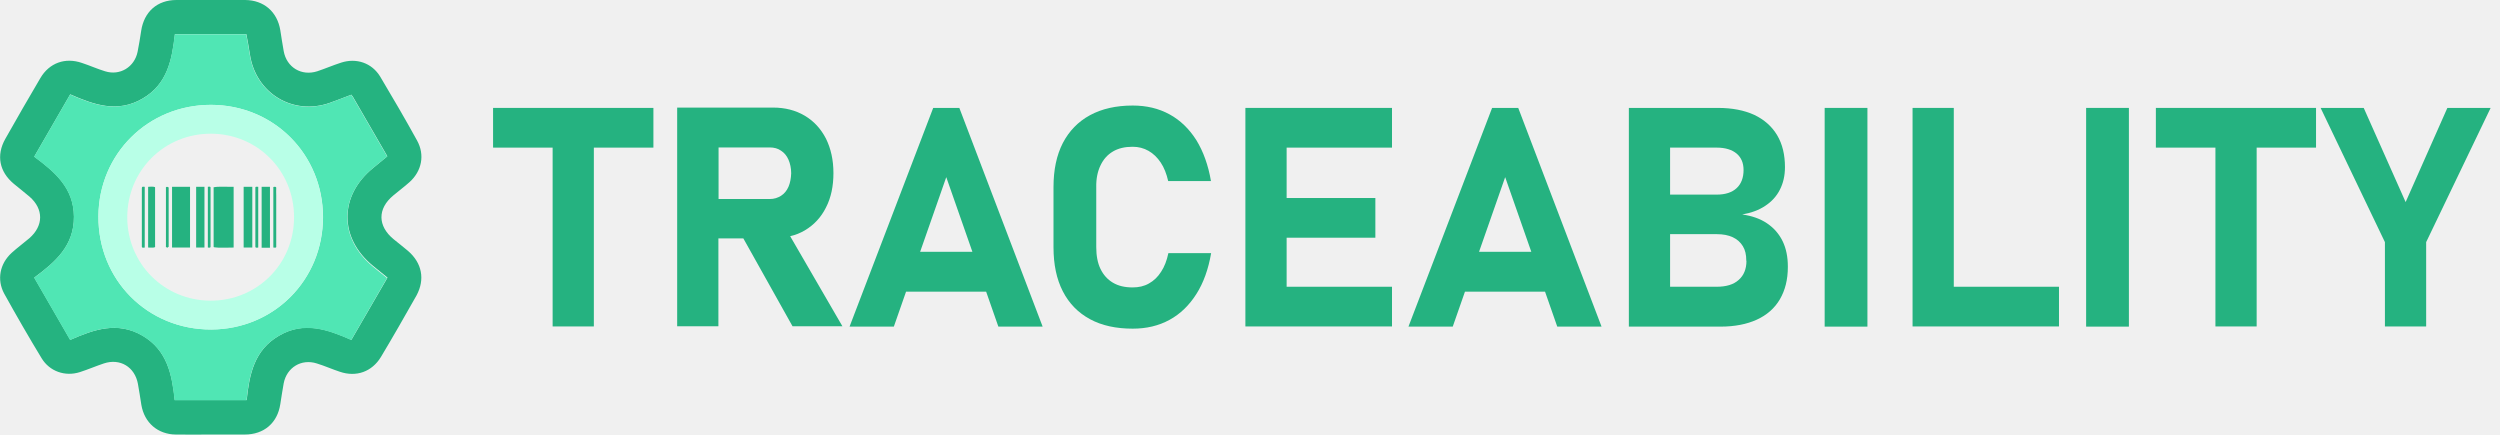
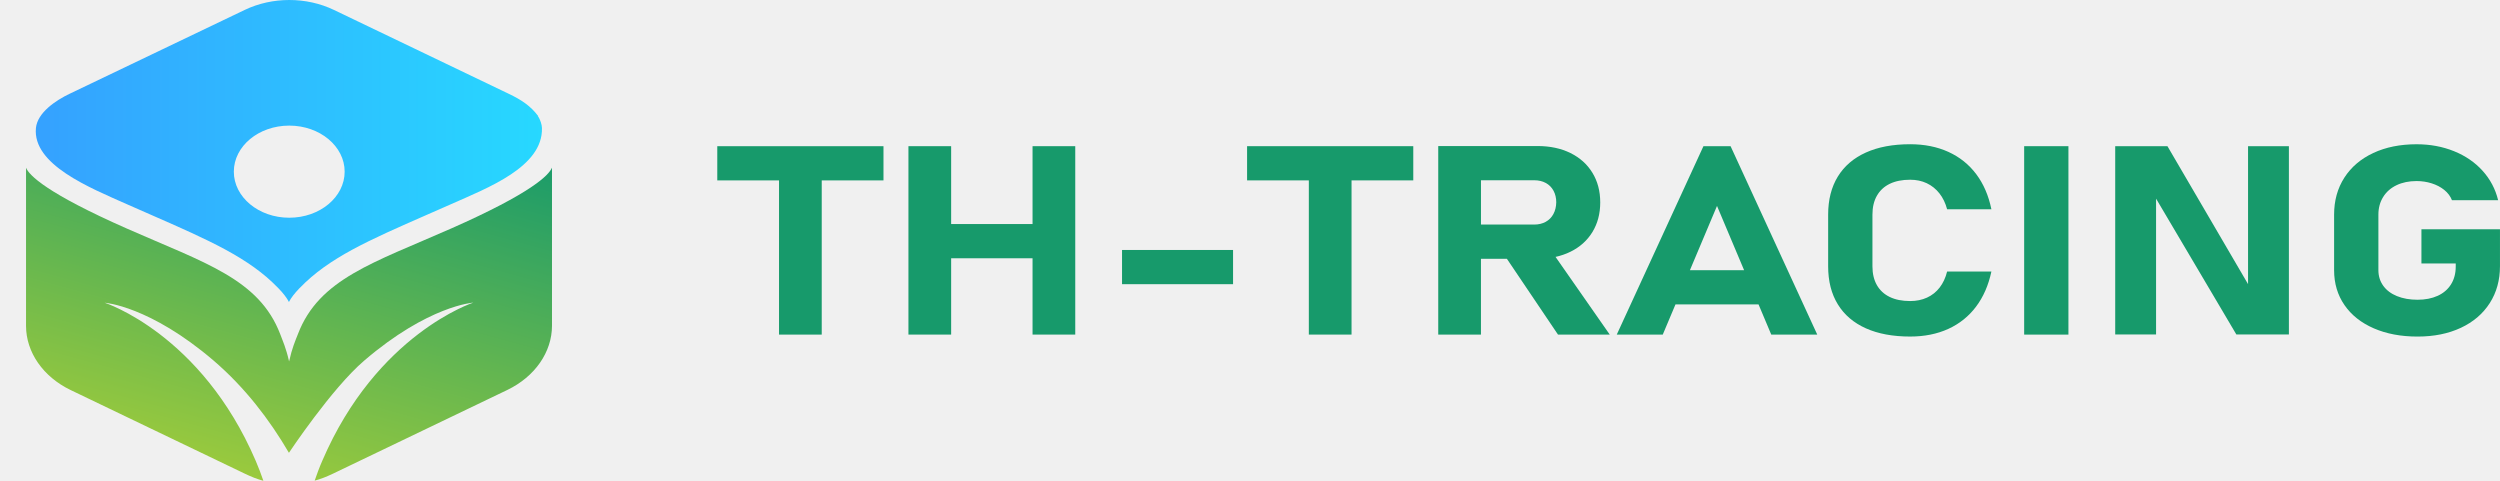
- <svg xmlns="http://www.w3.org/2000/svg" width="259" height="45" viewBox="0 0 259 45" fill="none">
-   <g clip-path="url(#clip0_2712_6)">
-     <path d="M51.082 15.293H57.252V33.82H61.523V15.293H67.693V11.18H51.082V15.293Z" fill="#25B280" />
-     <path d="M83.373 23.871C84.322 23.309 85.061 22.518 85.57 21.498C86.098 20.479 86.344 19.283 86.344 17.93C86.344 16.576 86.08 15.398 85.57 14.361C85.043 13.342 84.322 12.551 83.373 11.988C82.424 11.426 81.334 11.145 80.086 11.145H74.426H71.859H70.154V33.803H74.426V24.697H77.01L82.107 33.803H87.275L81.861 24.469C82.424 24.346 82.916 24.135 83.373 23.871ZM74.443 15.275H79.752C80.191 15.275 80.596 15.381 80.912 15.609C81.246 15.82 81.51 16.137 81.686 16.541C81.861 16.945 81.967 17.42 81.967 17.947C81.949 18.475 81.861 18.949 81.686 19.354C81.51 19.758 81.246 20.074 80.912 20.285C80.578 20.496 80.191 20.619 79.752 20.619H74.443V15.275Z" fill="#25B280" />
-     <path d="M96.68 11.18L88.014 33.838H92.602L93.867 30.217H102.164L103.43 33.838H108.018L99.387 11.18H96.68ZM95.326 26.086L98.033 18.352L100.74 26.086H95.326Z" fill="#25B280" />
-     <path d="M114.012 17.139C114.311 16.506 114.732 16.031 115.295 15.697C115.857 15.363 116.543 15.205 117.334 15.205C117.949 15.205 118.494 15.346 118.986 15.627C119.479 15.908 119.9 16.312 120.252 16.84C120.604 17.367 120.85 18 121.025 18.756H125.455C125.174 17.104 124.664 15.697 123.943 14.52C123.205 13.359 122.291 12.463 121.166 11.848C120.041 11.232 118.775 10.934 117.352 10.934C115.629 10.934 114.152 11.268 112.922 11.935C111.691 12.604 110.76 13.57 110.109 14.818C109.459 16.084 109.143 17.596 109.143 19.389V25.611C109.143 27.404 109.459 28.916 110.109 30.182C110.76 31.447 111.691 32.397 112.922 33.065C114.152 33.732 115.629 34.049 117.352 34.049C118.775 34.049 120.041 33.75 121.166 33.135C122.291 32.52 123.205 31.623 123.943 30.463C124.682 29.303 125.191 27.879 125.473 26.227H121.043C120.885 26.982 120.639 27.633 120.287 28.16C119.953 28.688 119.531 29.092 119.021 29.373C118.529 29.654 117.967 29.777 117.334 29.777C116.525 29.777 115.857 29.619 115.295 29.285C114.732 28.951 114.311 28.477 114.012 27.861C113.713 27.246 113.572 26.49 113.572 25.594V19.371C113.555 18.51 113.713 17.754 114.012 17.139Z" fill="#25B280" />
-     <path d="M130.57 11.18H129.023V33.82H130.57H133.295H144.211V29.707H133.295V24.627H142.488V20.514H133.295V15.293H144.211V11.18H133.295H130.57Z" fill="#25B280" />
-     <path d="M154.582 11.18L145.916 33.838H150.504L151.77 30.217H160.066L161.332 33.838H165.92L157.289 11.18H154.582ZM153.229 26.086L155.936 18.352L158.643 26.086H153.229Z" fill="#25B280" />
-     <path d="M183.059 23.133C182.355 22.658 181.494 22.359 180.492 22.219C181.424 22.061 182.232 21.762 182.883 21.322C183.551 20.883 184.061 20.32 184.395 19.652C184.746 18.967 184.922 18.193 184.922 17.314C184.922 16.031 184.658 14.924 184.113 14.01C183.568 13.096 182.777 12.393 181.74 11.9C180.703 11.426 179.455 11.18 177.979 11.18H173.004H170.613H168.75V33.838H170.613H173.004H178.242C179.701 33.838 180.967 33.592 182.004 33.117C183.041 32.643 183.85 31.939 184.395 31.008C184.939 30.076 185.221 28.969 185.221 27.668V27.615C185.221 26.613 185.045 25.734 184.676 24.979C184.307 24.223 183.762 23.607 183.059 23.133ZM177.855 15.293C178.734 15.293 179.42 15.504 179.912 15.908C180.387 16.312 180.633 16.875 180.633 17.613C180.633 18.422 180.387 19.055 179.912 19.494C179.438 19.934 178.752 20.162 177.855 20.162H173.021V15.293H177.855ZM180.932 27.018C180.932 27.861 180.668 28.529 180.123 29.004C179.596 29.479 178.84 29.707 177.855 29.707H173.021V24.258H177.855C178.506 24.258 179.051 24.363 179.508 24.574C179.965 24.785 180.316 25.102 180.562 25.506C180.809 25.91 180.914 26.402 180.914 26.965V27.018H180.932Z" fill="#25B280" />
-     <path d="M193.465 11.18H189.035V33.838H193.465V11.18Z" fill="#25B280" />
-     <path d="M202.412 11.18H198.141V33.82H200.039H202.412H213.311V29.707H202.412V11.18Z" fill="#25B280" />
-     <path d="M220.553 11.18H216.123V33.838H220.553V11.18Z" fill="#25B280" />
-     <path d="M223.348 15.293H229.518V33.82H233.789V15.293H239.941V11.18H223.348V15.293Z" fill="#25B280" />
-     <path d="M253.547 11.18L249.223 20.936L244.881 11.18H240.416L247.078 25.084V33.82H251.35V25.084L258.029 11.18H253.547Z" fill="#25B280" />
-     <path d="M42.275 25.998C41.783 25.576 41.273 25.189 40.781 24.785C39.111 23.414 39.094 21.621 40.746 20.25C41.309 19.775 41.906 19.336 42.434 18.861C43.699 17.719 44.033 16.049 43.207 14.555C41.977 12.322 40.693 10.125 39.393 7.945C38.531 6.521 36.932 5.977 35.35 6.486C34.523 6.75 33.715 7.102 32.871 7.383C31.236 7.91 29.689 6.979 29.391 5.291C29.268 4.57 29.145 3.85 29.039 3.129C28.723 1.213 27.334 0.018 25.4 0C23.027 0 20.654 0 18.281 0C16.295 0 14.924 1.213 14.625 3.199C14.52 3.92 14.396 4.641 14.256 5.361C13.94 6.943 12.428 7.875 10.881 7.383C10.072 7.137 9.299 6.785 8.49 6.521C6.768 5.924 5.115 6.504 4.184 8.086C2.953 10.178 1.74 12.27 0.545 14.396C-0.404 16.084 -0.07 17.789 1.424 19.037C1.969 19.494 2.531 19.916 3.059 20.373C4.535 21.656 4.518 23.396 3.041 24.68C2.443 25.189 1.793 25.664 1.213 26.191C-0.018 27.316 -0.352 28.969 0.439 30.428C1.688 32.678 2.971 34.91 4.307 37.107C5.133 38.478 6.75 39.041 8.279 38.549C9.105 38.285 9.914 37.934 10.758 37.652C12.445 37.09 13.975 38.022 14.291 39.779C14.414 40.5 14.537 41.221 14.643 41.941C14.959 43.805 16.348 45 18.229 45.018C19.424 45.035 20.637 45.018 21.832 45.018C23.01 45.018 24.17 45.018 25.348 45.018C27.352 45.018 28.74 43.822 29.039 41.871C29.145 41.15 29.268 40.43 29.391 39.709C29.707 38.074 31.219 37.143 32.818 37.652C33.627 37.898 34.4 38.25 35.209 38.514C36.914 39.094 38.531 38.514 39.463 36.984C40.728 34.875 41.941 32.748 43.154 30.604C44.051 28.934 43.717 27.246 42.275 25.998ZM36.404 35.209C33.926 34.119 31.5 33.258 28.916 34.77C26.332 36.264 25.84 38.795 25.559 41.449C23.045 41.449 20.619 41.449 18.105 41.449C17.824 38.812 17.332 36.281 14.766 34.77C12.182 33.275 9.756 34.119 7.277 35.209C6.029 33.047 4.816 30.955 3.551 28.758C5.748 27.141 7.682 25.453 7.664 22.447C7.647 19.477 5.713 17.824 3.551 16.225C4.799 14.08 6.012 11.953 7.277 9.773C9.756 10.863 12.182 11.725 14.766 10.213C17.35 8.719 17.824 6.17 18.123 3.533C20.602 3.533 23.01 3.533 25.523 3.533C25.646 4.201 25.787 4.904 25.893 5.625C26.49 9.65 30.34 12.006 34.172 10.652C34.91 10.389 35.631 10.107 36.404 9.809C36.475 9.914 36.527 9.967 36.58 10.055C37.758 12.076 38.918 14.098 40.131 16.189C39.621 16.611 39.129 17.016 38.654 17.402C35.121 20.285 35.121 24.662 38.654 27.545C39.129 27.932 39.603 28.318 40.148 28.758C38.883 30.92 37.67 33.029 36.404 35.209Z" fill="#25B380" />
-     <path d="M38.637 17.42C39.129 17.016 39.621 16.611 40.113 16.207C38.9 14.115 37.723 12.094 36.562 10.072C36.527 10.002 36.457 9.932 36.387 9.826C35.613 10.107 34.893 10.406 34.154 10.67C30.322 12.023 26.473 9.668 25.875 5.643C25.77 4.939 25.629 4.236 25.506 3.551C22.992 3.551 20.584 3.551 18.105 3.551C17.807 6.188 17.332 8.736 14.748 10.23C12.164 11.725 9.738 10.881 7.26 9.791C5.994 11.971 4.781 14.098 3.533 16.242C5.695 17.842 7.629 19.494 7.646 22.465C7.664 25.471 5.713 27.158 3.533 28.775C4.799 30.973 6.012 33.065 7.26 35.227C9.738 34.119 12.164 33.275 14.748 34.787C17.332 36.281 17.807 38.83 18.088 41.467C20.619 41.467 23.027 41.467 25.541 41.467C25.822 38.812 26.314 36.281 28.898 34.787C31.482 33.293 33.908 34.137 36.387 35.227C37.652 33.047 38.865 30.938 40.096 28.811C39.551 28.371 39.076 27.984 38.602 27.598C35.103 24.68 35.103 20.32 38.637 17.42ZM21.885 34.137C15.293 34.154 10.16 29.021 10.195 22.412C10.23 15.926 15.346 10.863 21.867 10.863C28.371 10.881 33.451 15.979 33.469 22.482C33.469 29.004 28.389 34.102 21.885 34.137Z" fill="#50E6B4" />
-     <path d="M21.867 10.863C15.363 10.846 10.23 15.926 10.195 22.412C10.16 29.021 15.293 34.154 21.885 34.137C28.371 34.119 33.451 29.004 33.451 22.5C33.451 15.979 28.371 10.881 21.867 10.863ZM21.832 31.148C17.016 31.148 13.201 27.334 13.184 22.518C13.184 17.666 17.016 13.834 21.867 13.851C26.684 13.869 30.48 17.701 30.463 22.518C30.463 27.334 26.648 31.148 21.832 31.148Z" fill="#B8FFE7" />
-     <path d="M25.242 19.354C25.541 19.354 25.822 19.354 26.139 19.354C26.139 21.445 26.139 23.537 26.139 25.646C25.84 25.646 25.559 25.646 25.242 25.646C25.242 23.555 25.242 21.445 25.242 19.354Z" fill="#25B280" />
-     <path d="M17.824 19.354C18.439 19.354 19.037 19.354 19.688 19.354C19.688 21.445 19.688 23.555 19.688 25.646C19.072 25.646 18.475 25.646 17.824 25.646C17.824 23.555 17.824 21.463 17.824 19.354Z" fill="#25B280" />
-     <path d="M21.182 25.646C20.883 25.646 20.619 25.646 20.32 25.646C20.32 23.555 20.32 21.463 20.32 19.354C20.602 19.354 20.883 19.354 21.182 19.354C21.182 21.445 21.182 23.537 21.182 25.646Z" fill="#25B280" />
-     <path d="M27.105 19.354C27.387 19.354 27.668 19.354 27.967 19.354C27.967 21.445 27.967 23.555 27.967 25.664C27.686 25.664 27.404 25.664 27.105 25.664C27.105 23.555 27.105 21.463 27.105 19.354Z" fill="#25B280" />
-     <path d="M28.318 25.646C28.318 23.555 28.318 21.463 28.318 19.371C28.547 19.318 28.635 19.371 28.617 19.477C28.6 19.723 28.617 19.969 28.617 20.215C28.617 21.973 28.617 23.748 28.617 25.506C28.635 25.594 28.652 25.699 28.318 25.646Z" fill="#25B280" />
-     <path d="M15.346 25.646C15.346 23.555 15.346 21.445 15.346 19.354C15.82 19.318 16.102 19.336 16.066 19.441C16.066 19.459 16.066 19.477 16.066 19.512C16.066 21.498 16.066 23.502 16.066 25.488C16.066 25.576 16.189 25.699 15.346 25.646Z" fill="#25B280" />
-     <path d="M24.205 19.354C24.205 21.445 24.205 23.537 24.205 25.646C22.799 25.682 22.043 25.664 22.131 25.559C22.148 25.541 22.131 25.523 22.131 25.488C22.131 23.502 22.131 21.498 22.131 19.512C22.148 19.424 21.744 19.301 24.205 19.354Z" fill="#25B280" />
-     <path d="M26.754 19.354C26.754 21.445 26.754 23.555 26.754 25.646C26.561 25.682 26.455 25.664 26.455 25.559C26.455 25.541 26.455 25.523 26.455 25.488C26.455 23.502 26.455 21.516 26.455 19.512C26.455 19.424 26.402 19.301 26.754 19.354Z" fill="#25B280" />
-     <path d="M14.994 19.353C14.994 21.445 14.994 23.554 14.994 25.646C14.801 25.681 14.695 25.664 14.695 25.558C14.695 25.541 14.695 25.523 14.695 25.488C14.695 23.502 14.695 21.498 14.695 19.511C14.713 19.423 14.66 19.3 14.994 19.353Z" fill="#25B280" />
-     <path d="M21.533 25.646C21.533 23.555 21.533 21.445 21.533 19.354C21.727 19.318 21.832 19.336 21.814 19.441C21.814 19.459 21.814 19.477 21.814 19.494C21.814 21.498 21.814 23.502 21.814 25.488C21.814 25.594 21.85 25.699 21.533 25.646Z" fill="#25B280" />
-     <path d="M17.191 22.482C17.191 21.498 17.191 20.514 17.191 19.529C17.191 19.494 17.174 19.441 17.191 19.406C17.209 19.389 17.262 19.354 17.297 19.354C17.35 19.354 17.438 19.389 17.455 19.406C17.49 19.459 17.473 19.494 17.473 19.547C17.473 21.516 17.473 23.502 17.473 25.471C17.473 25.506 17.49 25.541 17.473 25.559C17.438 25.594 17.385 25.629 17.332 25.664C17.279 25.629 17.209 25.611 17.191 25.576C17.174 25.541 17.191 25.506 17.191 25.471C17.191 24.469 17.191 23.467 17.191 22.482Z" fill="#25B280" />
+ <svg xmlns="http://www.w3.org/2000/svg" width="260" height="50" viewBox="0 0 260 50" fill="none">
+   <g clip-path="url(#clip0_164_2)">
+     <path d="M74.597 18.76H81.018V34.797H85.46V18.76H91.882V15.203H74.597V18.76Z" fill="#179A6B" />
+     <path d="M107.385 23.301H98.919V15.203H94.477V34.797H98.919V26.86H107.385V34.797H111.827V15.203H107.385V23.301Z" fill="#179A6B" />
+     <path d="M128.238 25.997H116.692V29.555H128.238V25.997Z" fill="#179A6B" />
+     <path d="M129.697 18.76H136.118V34.797H140.56V18.76H146.981V15.203H129.697V18.76Z" fill="#179A6B" />
+     <path d="M163.318 26.186C164.308 25.701 165.072 25.017 165.613 24.13C166.153 23.246 166.424 22.219 166.424 21.051C166.424 19.883 166.153 18.856 165.613 17.971C165.073 17.086 164.311 16.402 163.327 15.915C162.342 15.431 161.203 15.188 159.906 15.188H149.577V34.797H154.019V26.913H156.715L162.03 34.797H167.413L161.776 26.718C162.324 26.597 162.839 26.42 163.318 26.185V26.186ZM154.019 18.746H159.548C160.013 18.746 160.419 18.841 160.765 19.03C161.111 19.219 161.378 19.488 161.567 19.838C161.756 20.188 161.851 20.592 161.851 21.051C161.839 21.509 161.741 21.913 161.552 22.264C161.363 22.613 161.096 22.883 160.75 23.072C160.404 23.261 160.004 23.355 159.55 23.355H154.021V18.746H154.019Z" fill="#179A6B" />
+     <path d="M177.158 15.203L168.143 34.799H172.927L174.25 31.658H182.888L184.211 34.799H188.995L179.98 15.203H177.158ZM175.751 28.1L178.569 21.416L181.387 28.1H175.749H175.751Z" fill="#179A6B" />
+     <path d="M195.197 20.358C195.504 19.815 195.951 19.401 196.534 19.117C197.117 18.834 197.826 18.692 198.658 18.692C199.296 18.692 199.871 18.813 200.385 19.056C200.898 19.299 201.335 19.649 201.698 20.108C202.061 20.566 202.328 21.119 202.5 21.765H207.105C206.812 20.337 206.286 19.117 205.524 18.106C204.762 17.095 203.797 16.325 202.629 15.795C201.461 15.264 200.137 15 198.656 15C196.861 15 195.327 15.287 194.052 15.863C192.777 16.438 191.804 17.271 191.134 18.363C190.464 19.455 190.128 20.773 190.128 22.319V27.696C190.128 29.242 190.462 30.561 191.134 31.652C191.804 32.744 192.777 33.575 194.052 34.146C195.327 34.717 196.863 35.001 198.656 35.001C200.137 35.001 201.459 34.736 202.621 34.207C203.782 33.676 204.745 32.907 205.507 31.895C206.269 30.884 206.802 29.665 207.105 28.237H202.5C202.338 28.892 202.079 29.449 201.722 29.908C201.366 30.366 200.928 30.715 200.408 30.952C199.89 31.19 199.305 31.309 198.656 31.309C197.824 31.309 197.115 31.168 196.532 30.884C195.949 30.601 195.503 30.19 195.195 29.651C194.888 29.112 194.734 28.46 194.734 27.696V22.319C194.734 21.555 194.888 20.902 195.195 20.358H195.197Z" fill="#179A6B" />
+     <path d="M215.117 15.203H210.513V34.799H215.117V15.203Z" fill="#179A6B" />
+     <path d="M233.797 29.549L225.414 15.203H219.982V34.785H224.231V20.658L232.581 34.785H238.046V15.203H233.797V29.549Z" fill="#179A6B" />
+     <path d="M251.829 23.841V27.399H255.396V27.723C255.396 28.433 255.233 29.048 254.909 29.569C254.585 30.09 254.122 30.487 253.524 30.762C252.924 31.036 252.223 31.173 251.425 31.173C250.626 31.173 249.9 31.048 249.284 30.795C248.667 30.544 248.192 30.184 247.856 29.717C247.522 29.251 247.353 28.712 247.353 28.101V22.319C247.353 21.627 247.519 21.016 247.848 20.487C248.177 19.956 248.642 19.548 249.242 19.26C249.842 18.973 250.537 18.83 251.326 18.83C251.866 18.83 252.389 18.909 252.89 19.066C253.393 19.223 253.831 19.452 254.204 19.753C254.577 20.055 254.844 20.412 255.006 20.824H259.806C259.525 19.666 258.987 18.646 258.193 17.766C257.399 16.885 256.407 16.204 255.218 15.724C254.028 15.243 252.731 15.003 251.326 15.003C249.618 15.003 248.115 15.306 246.818 15.913C245.521 16.52 244.519 17.375 243.81 18.48C243.101 19.585 242.747 20.865 242.747 22.32V28.102C242.747 29.477 243.106 30.686 243.825 31.727C244.544 32.769 245.56 33.576 246.874 34.147C248.187 34.718 249.703 35.003 251.421 35.003C253.139 35.003 254.632 34.7 255.929 34.093C257.226 33.486 258.228 32.629 258.937 31.519C259.646 30.409 259.998 29.127 259.998 27.671V23.844H251.826L251.829 23.841Z" fill="#179A6B" />
  </g>
+   <path d="M55.967 12.063C55.175 11.011 54.225 10.379 52.895 9.747L34.736 1.036C31.87 -0.345 28.308 -0.345 25.442 1.036L7.251 9.747C5.81 10.432 3.895 11.708 3.736 13.313C3.372 17.116 9.278 19.498 13.22 21.248C20.012 24.248 24.413 25.998 27.722 28.814C28.45 29.446 29.622 30.538 30.049 31.407C30.477 30.538 31.649 29.446 32.377 28.814C35.702 25.985 40.087 24.248 46.879 21.248C50.758 19.524 56.474 17.353 56.363 13.313C56.363 12.998 56.189 12.419 55.935 12.063H55.967ZM30.081 22.643C26.899 22.643 24.318 20.498 24.318 17.853C24.318 15.208 26.899 13.063 30.081 13.063C33.263 13.063 35.844 15.208 35.844 17.853C35.844 20.498 33.263 22.643 30.081 22.643Z" fill="url(#paint0_linear_164_2)" />
+   <path d="M46.926 23.762C38.852 27.328 33.184 28.985 30.983 34.749C30.714 35.433 30.382 36.17 30.065 37.591C29.748 36.183 29.4 35.446 29.147 34.762C26.946 28.999 21.278 27.341 13.204 23.775C4.813 20.077 3.024 18.222 2.707 17.445V33.881C2.707 36.631 4.48 39.184 7.346 40.565L25.49 49.276C26.155 49.592 26.74 49.829 27.39 50C27.168 49.355 26.915 48.671 26.598 47.934C20.93 34.723 10.892 31.486 10.892 31.486C10.892 31.486 15.563 31.802 22.244 37.526C25.474 40.302 28.023 43.631 30.049 47.092C30.049 47.092 34.498 40.394 37.87 37.512C44.552 31.775 49.222 31.473 49.222 31.473C49.222 31.473 39.185 34.723 33.517 47.921C33.2 48.645 32.947 49.342 32.725 49.987C33.374 49.816 33.96 49.579 34.625 49.263L52.769 40.552C55.634 39.17 57.407 36.618 57.407 33.867V17.432C57.091 18.209 55.302 20.064 46.926 23.762Z" fill="url(#paint1_linear_164_2)" />
  <defs>
-     <clipPath id="clip0_2712_6">
-       <rect width="258.029" height="45" fill="white" />
+     <linearGradient id="paint0_linear_164_2" x1="3.72" y1="15.695" x2="56.394" y2="15.695" gradientUnits="userSpaceOnUse">
+       <stop stop-color="#35A1FF" />
+       <stop offset="1" stop-color="#27D8FF" />
+     </linearGradient>
+     <linearGradient id="paint1_linear_164_2" x1="36.461" y1="10.221" x2="24.006" y2="55.398" gradientUnits="userSpaceOnUse">
+       <stop stop-color="#179A6B" />
+       <stop offset="1" stop-color="#AED136" />
+     </linearGradient>
+     <clipPath id="clip0_164_2">
+       <rect width="185.403" height="20" fill="white" transform="translate(74.5969 15)" />
    </clipPath>
  </defs>
</svg>
